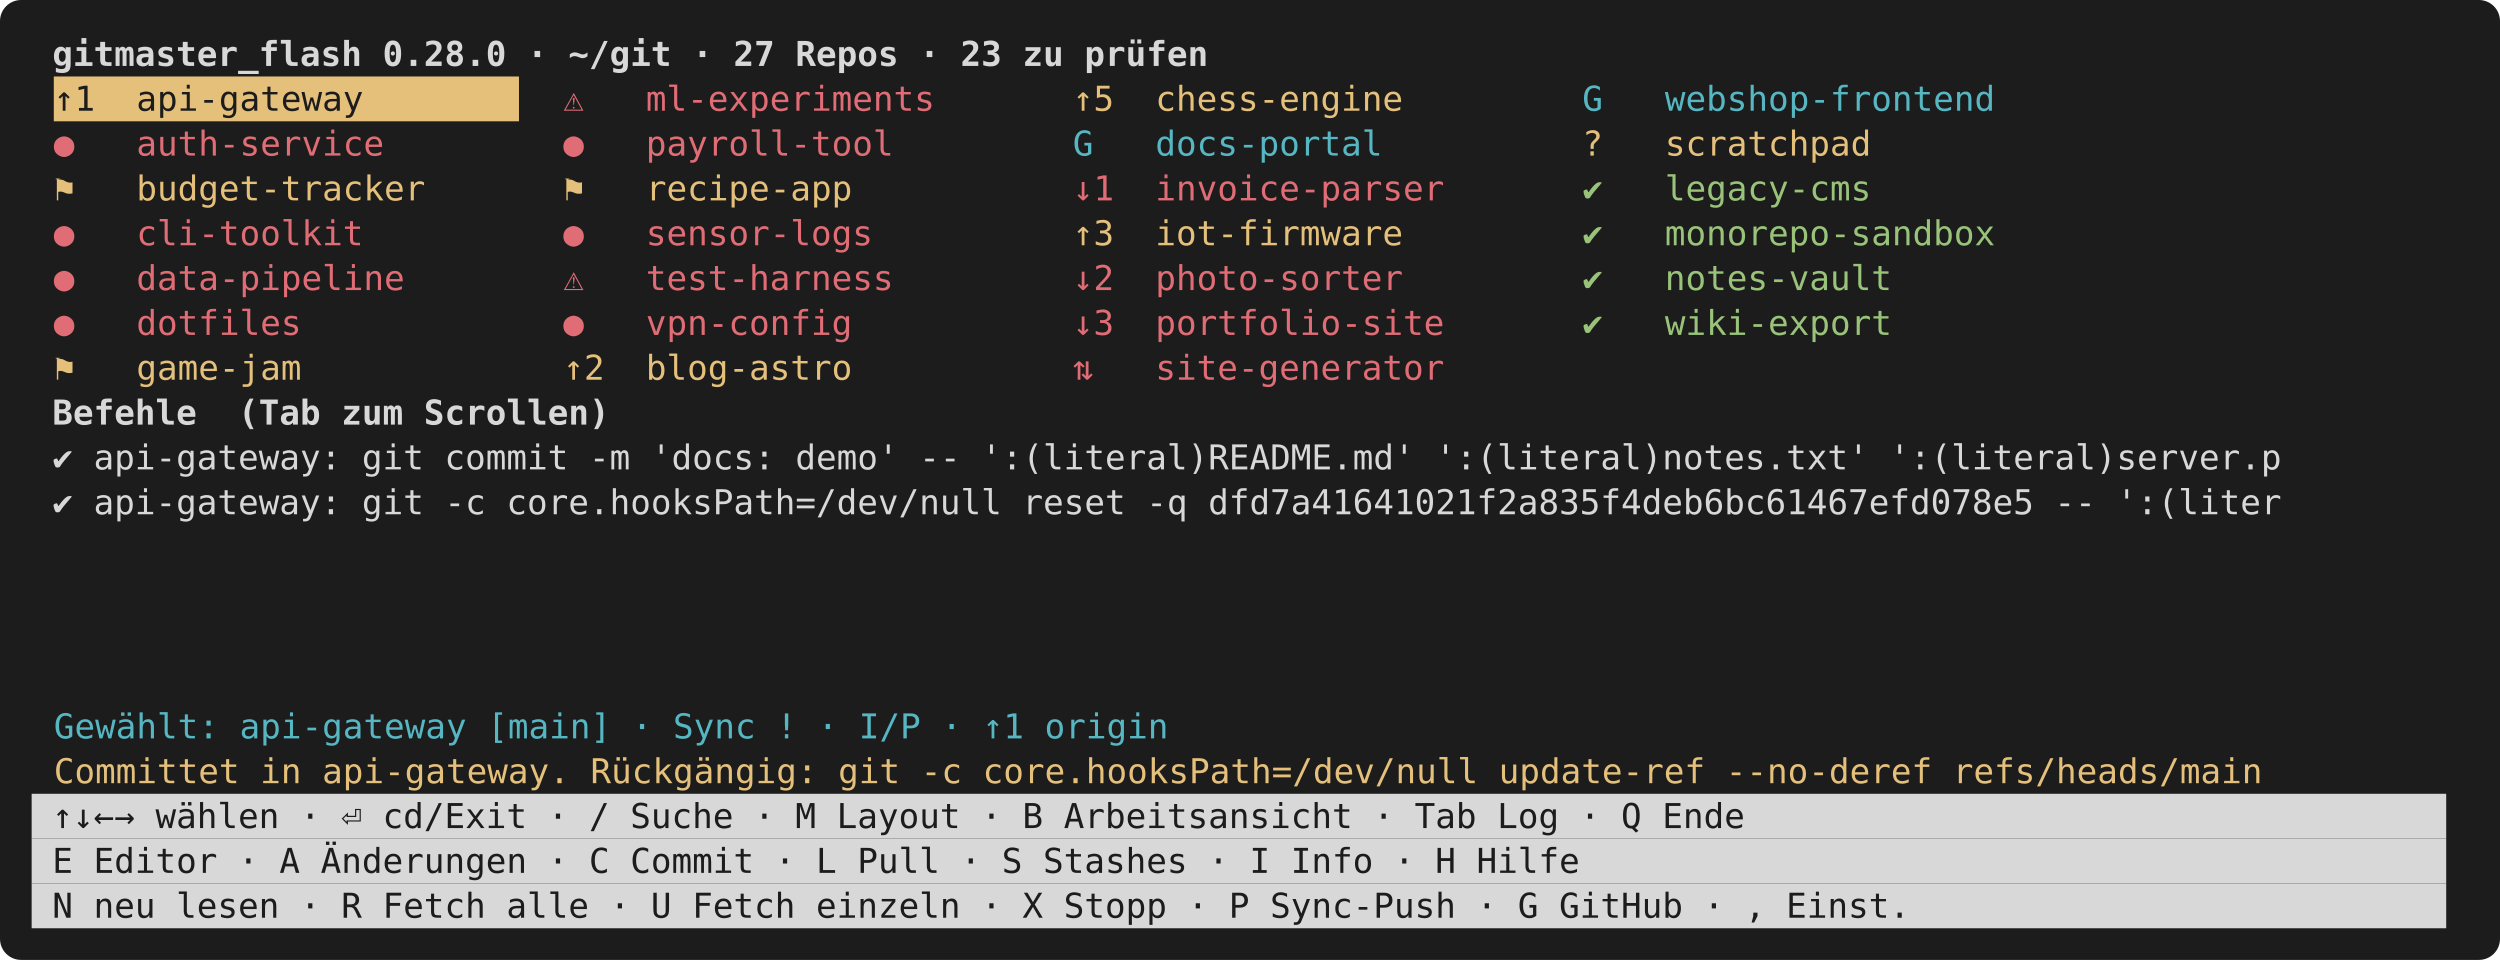
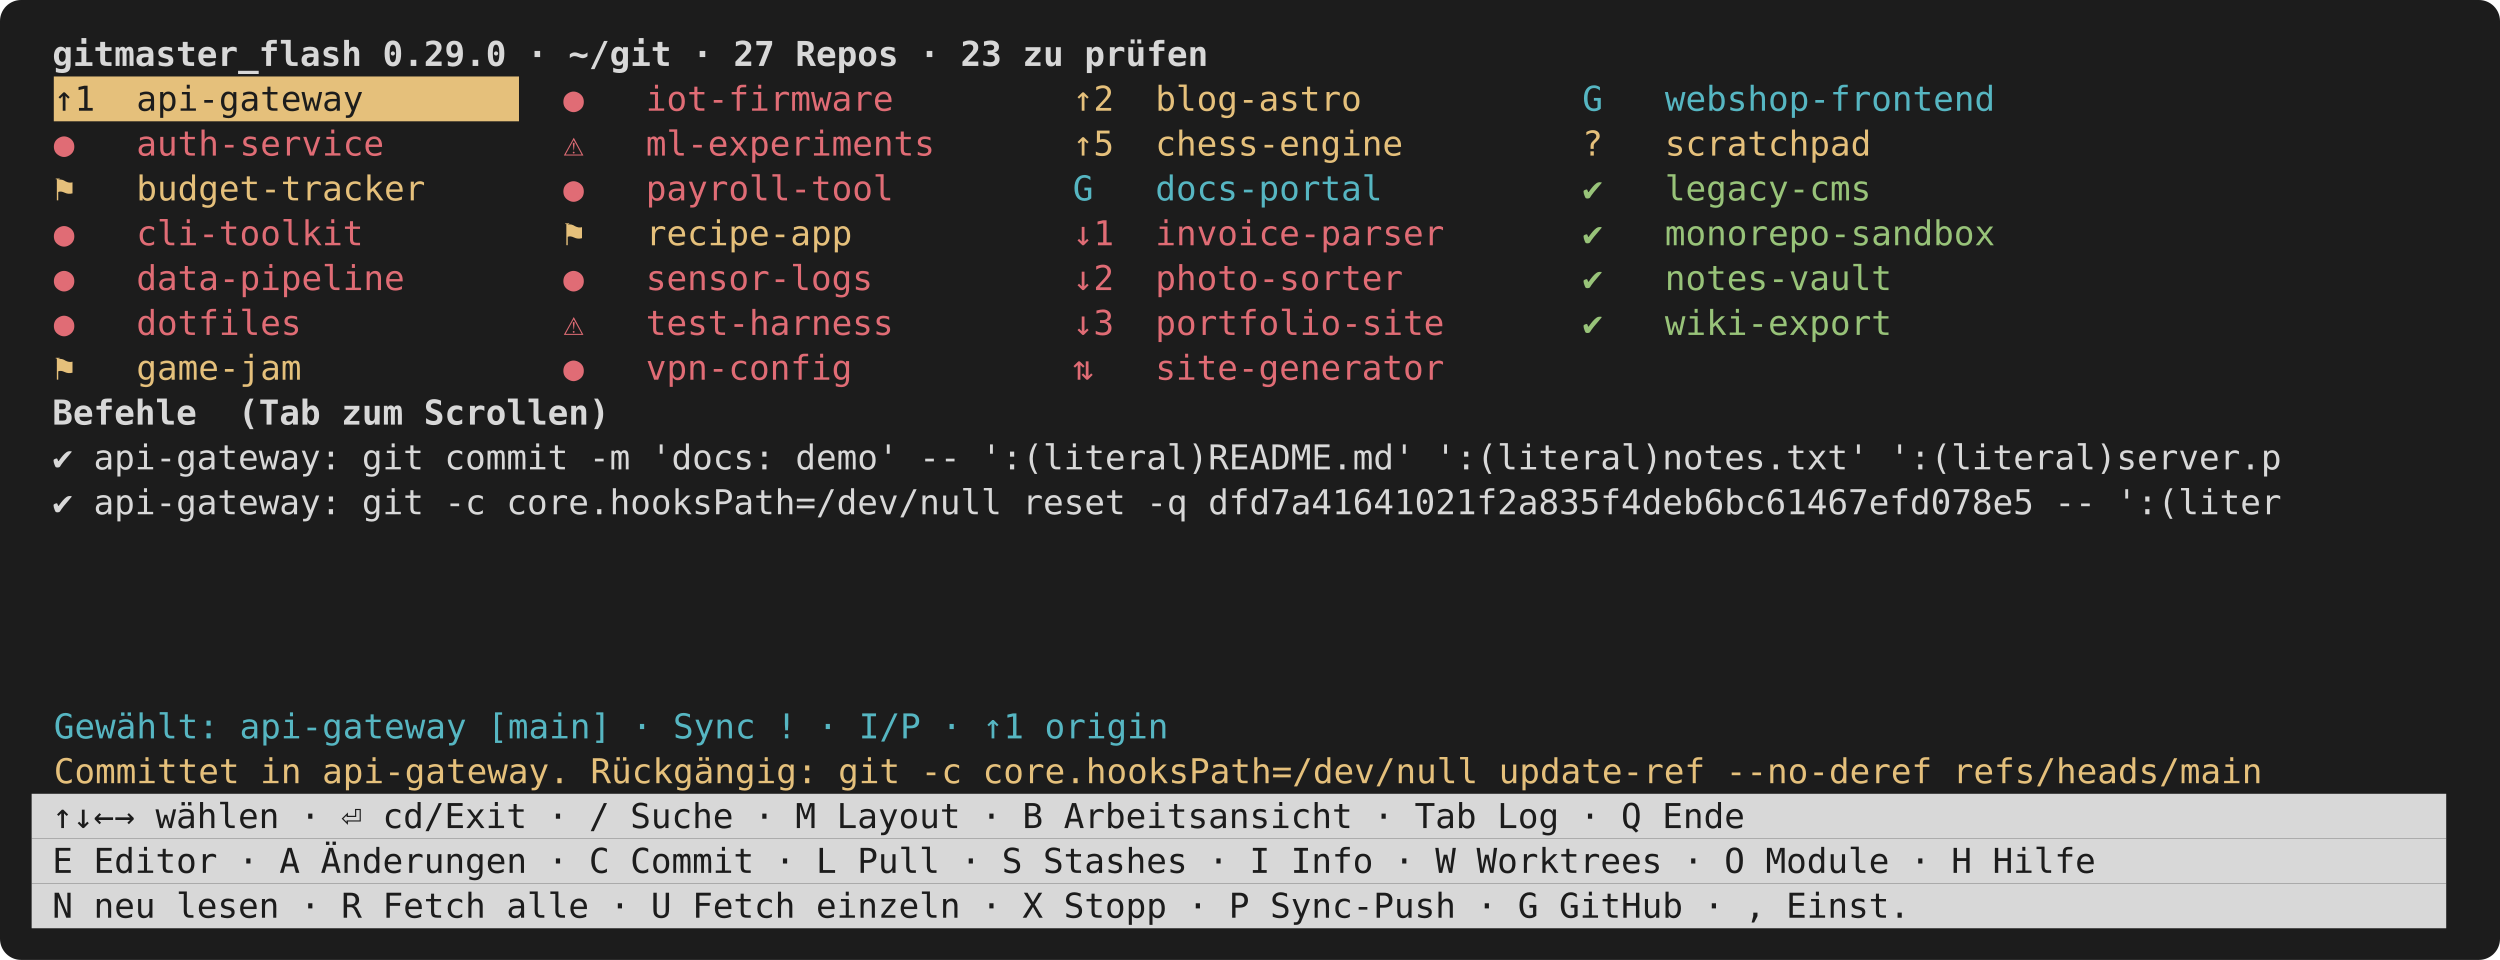
<svg xmlns="http://www.w3.org/2000/svg" viewBox="0 0 948 364" width="948" height="364" font-family="ui-monospace,SFMono-Regular,Menlo,Consolas,monospace" font-size="13">
  <rect width="948" height="364" rx="8" fill="#1c1c1c" />
-   <text x="12.0" y="25.0" fill="#d8d8d8" font-weight="bold" xml:space="preserve"> gitmaster_flash 0.28.0 · ~/git · 27 Repos · 23 zu prüfen                                                    </text>
+   <text x="12.0" y="25.0" fill="#d8d8d8" font-weight="bold" xml:space="preserve"> gitmaster_flash 0.29.0 · ~/git · 27 Repos · 23 zu prüfen                                                    </text>
  <rect x="20.4" y="29.0" width="176.4" height="17.0" fill="#e5c07b" />
  <text x="20.4" y="42.0" fill="#1c1c1c" xml:space="preserve">↑1  api-gateway      </text>
-   <text x="213.6" y="42.0" fill="#e06c75" xml:space="preserve">⚠   ml-experiments   </text>
-   <text x="406.8" y="42.0" fill="#e5c07b" xml:space="preserve">↑5  chess-engine     </text>
+   <text x="213.6" y="42.0" fill="#e06c75" xml:space="preserve">●   iot-firmware     </text>
+   <text x="406.8" y="42.0" fill="#e5c07b" xml:space="preserve">↑2  blog-astro       </text>
  <text x="600.0" y="42.0" fill="#56b6c2" xml:space="preserve">G   webshop-frontend </text>
  <text x="20.4" y="59.0" fill="#e06c75" xml:space="preserve">●   auth-service     </text>
-   <text x="213.6" y="59.0" fill="#e06c75" xml:space="preserve">●   payroll-tool     </text>
-   <text x="406.8" y="59.0" fill="#56b6c2" xml:space="preserve">G   docs-portal      </text>
+   <text x="213.6" y="59.0" fill="#e06c75" xml:space="preserve">⚠   ml-experiments   </text>
+   <text x="406.8" y="59.0" fill="#e5c07b" xml:space="preserve">↑5  chess-engine     </text>
  <text x="600.0" y="59.0" fill="#e5c07b" xml:space="preserve">?   scratchpad       </text>
  <text x="20.4" y="76.0" fill="#e5c07b" xml:space="preserve">⚑   budget-tracker   </text>
-   <text x="213.6" y="76.0" fill="#e5c07b" xml:space="preserve">⚑   recipe-app       </text>
-   <text x="406.8" y="76.0" fill="#e06c75" xml:space="preserve">↓1  invoice-parser   </text>
+   <text x="213.6" y="76.0" fill="#e06c75" xml:space="preserve">●   payroll-tool     </text>
+   <text x="406.8" y="76.0" fill="#56b6c2" xml:space="preserve">G   docs-portal      </text>
  <text x="600.0" y="76.0" fill="#98c379" xml:space="preserve">✔   legacy-cms       </text>
  <text x="20.4" y="93.0" fill="#e06c75" xml:space="preserve">●   cli-toolkit      </text>
-   <text x="213.6" y="93.0" fill="#e06c75" xml:space="preserve">●   sensor-logs      </text>
-   <text x="406.8" y="93.0" fill="#e5c07b" xml:space="preserve">↑3  iot-firmware     </text>
+   <text x="213.6" y="93.0" fill="#e5c07b" xml:space="preserve">⚑   recipe-app       </text>
+   <text x="406.8" y="93.0" fill="#e06c75" xml:space="preserve">↓1  invoice-parser   </text>
  <text x="600.0" y="93.0" fill="#98c379" xml:space="preserve">✔   monorepo-sandbox </text>
  <text x="20.4" y="110.0" fill="#e06c75" xml:space="preserve">●   data-pipeline    </text>
-   <text x="213.6" y="110.0" fill="#e06c75" xml:space="preserve">⚠   test-harness     </text>
+   <text x="213.6" y="110.0" fill="#e06c75" xml:space="preserve">●   sensor-logs      </text>
  <text x="406.8" y="110.0" fill="#e06c75" xml:space="preserve">↓2  photo-sorter     </text>
  <text x="600.0" y="110.0" fill="#98c379" xml:space="preserve">✔   notes-vault      </text>
  <text x="20.4" y="127.0" fill="#e06c75" xml:space="preserve">●   dotfiles         </text>
-   <text x="213.6" y="127.0" fill="#e06c75" xml:space="preserve">●   vpn-config       </text>
+   <text x="213.6" y="127.0" fill="#e06c75" xml:space="preserve">⚠   test-harness     </text>
  <text x="406.8" y="127.0" fill="#e06c75" xml:space="preserve">↓3  portfolio-site   </text>
  <text x="600.0" y="127.0" fill="#98c379" xml:space="preserve">✔   wiki-export      </text>
  <text x="20.4" y="144.0" fill="#e5c07b" xml:space="preserve">⚑   game-jam         </text>
-   <text x="213.6" y="144.0" fill="#e5c07b" xml:space="preserve">↑2  blog-astro       </text>
+   <text x="213.6" y="144.0" fill="#e06c75" xml:space="preserve">●   vpn-config       </text>
  <text x="406.8" y="144.0" fill="#e06c75" xml:space="preserve">⇅   site-generator   </text>
  <text x="12.0" y="161.0" fill="#d8d8d8" font-weight="bold" xml:space="preserve"> Befehle  (Tab zum Scrollen)</text>
  <text x="12.0" y="178.0" fill="#d8d8d8" xml:space="preserve"> ✔ api-gateway: git commit -m 'docs: demo' -- ':(literal)README.md' ':(literal)notes.txt' ':(literal)server.p </text>
  <text x="12.0" y="195.0" fill="#d8d8d8" xml:space="preserve"> ✔ api-gateway: git -c core.hooksPath=/dev/null reset -q dfd7a41641021f2a835f4deb6bc61467efd078e5 -- ':(liter </text>
  <text x="20.4" y="280.0" fill="#56b6c2" xml:space="preserve">Gewählt: api-gateway [main] · Sync ! · I/P · ↑1 origin</text>
  <text x="20.4" y="297.0" fill="#e5c07b" xml:space="preserve">Committet in api-gateway. Rückgängig: git -c core.hooksPath=/dev/null update-ref --no-deref refs/heads/main </text>
  <rect x="12.0" y="301.0" width="915.6" height="17.0" fill="#d8d8d8" />
  <text x="12.0" y="314.0" fill="#1c1c1c" xml:space="preserve"> ↑↓←→ wählen · ⏎ cd/Exit · / Suche · M Layout · B Arbeitsansicht · Tab Log · Q Ende                          </text>
  <rect x="12.0" y="318.0" width="915.6" height="17.0" fill="#d8d8d8" />
-   <text x="12.0" y="331.0" fill="#1c1c1c" xml:space="preserve"> E Editor · A Änderungen · C Commit · L Pull · S Stashes · I Info · H Hilfe                                  </text>
+   <text x="12.0" y="331.0" fill="#1c1c1c" xml:space="preserve"> E Editor · A Änderungen · C Commit · L Pull · S Stashes · I Info · W Worktrees · O Module · H Hilfe         </text>
  <rect x="12.0" y="335.0" width="915.6" height="17.0" fill="#d8d8d8" />
  <text x="12.0" y="348.0" fill="#1c1c1c" xml:space="preserve"> N neu lesen · R Fetch alle · U Fetch einzeln · X Stopp · P Sync-Push · G GitHub · , Einst.                  </text>
</svg>
